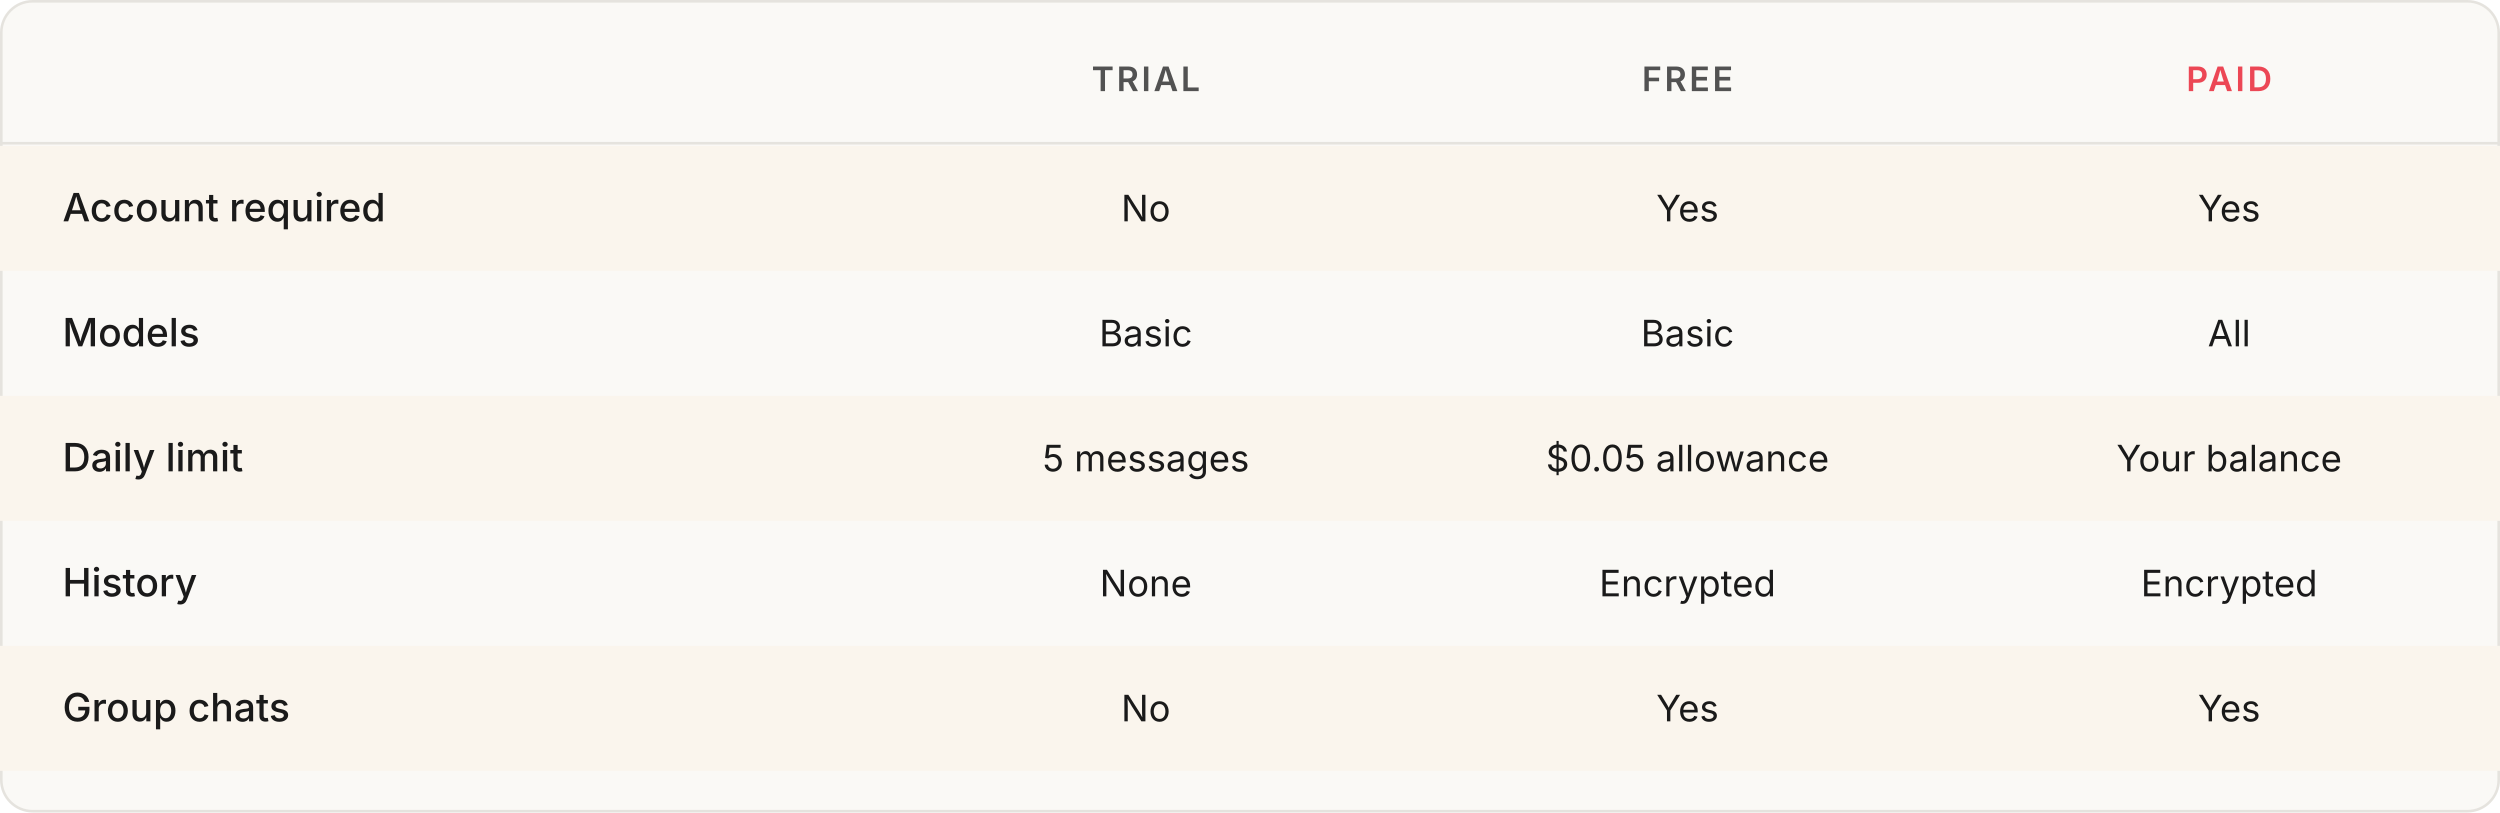
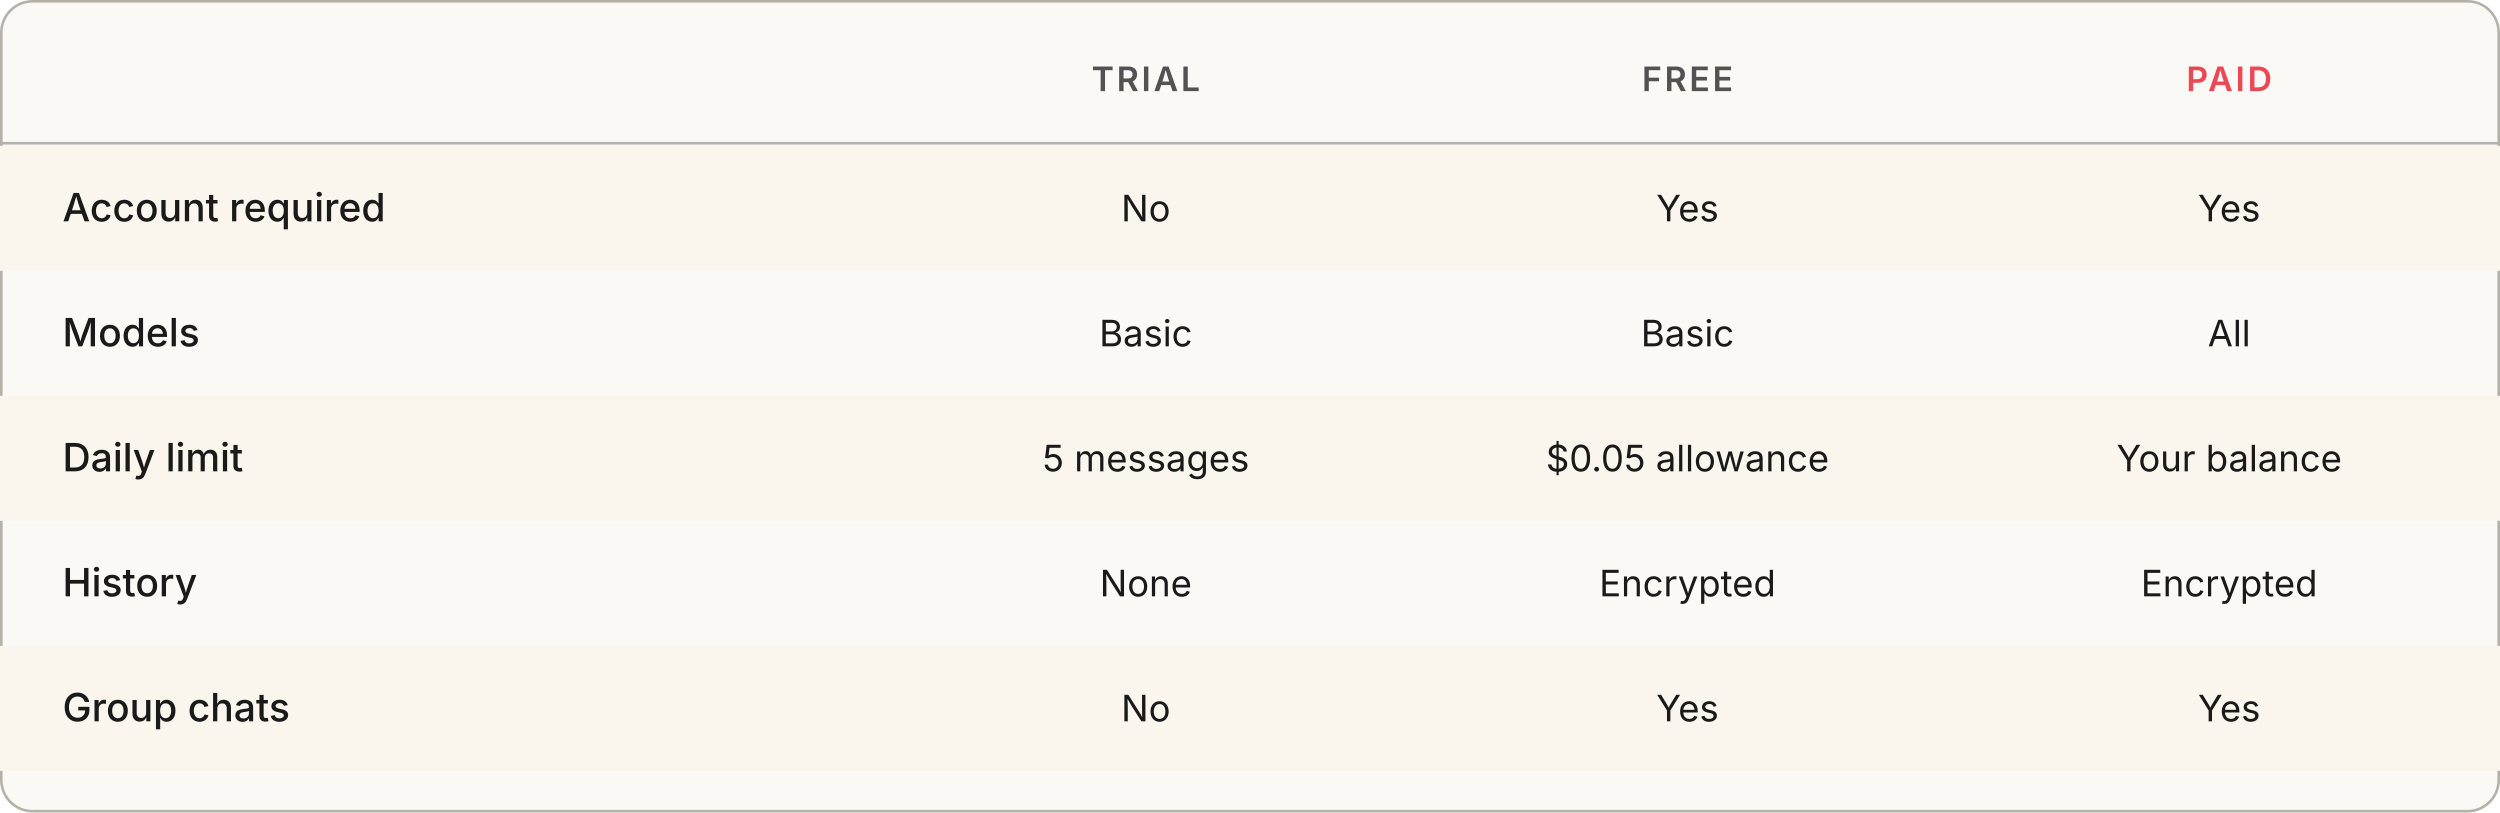
<svg xmlns="http://www.w3.org/2000/svg" viewBox="0 0 960 312" width="100%">
-   <rect x="0.5" y="0.5" width="959" height="311" rx="12" fill="#faf9f6" stroke="#e5e3de" />
+   <rect x="0.5" y="0.5" width="959" height="311" rx="12" fill="#faf9f6" stroke="#b5b1a8" />
  <text x="440" y="35" font-family="-apple-system, BlinkMacSystemFont, &quot;Segoe UI&quot;, system-ui, sans-serif" font-size="13" font-weight="600" fill="#525252" text-anchor="middle" letter-spacing="0.08em">TRIAL</text>
  <text x="648" y="35" font-family="-apple-system, BlinkMacSystemFont, &quot;Segoe UI&quot;, system-ui, sans-serif" font-size="13" font-weight="600" fill="#525252" text-anchor="middle" letter-spacing="0.08em">FREE</text>
  <text x="856" y="35" font-family="-apple-system, BlinkMacSystemFont, &quot;Segoe UI&quot;, system-ui, sans-serif" font-size="13" font-weight="600" fill="#ec4755" text-anchor="middle" letter-spacing="0.08em">PAID</text>
-   <line x1="0" y1="55" x2="960" y2="55" stroke="#e5e3de" />
+   <line x1="0" y1="55" x2="960" y2="55" stroke="#b5b1a8" />
  <rect x="0" y="56" width="960" height="48" fill="#faf5ed" />
  <text x="24" y="85" font-family="-apple-system, BlinkMacSystemFont, &quot;Segoe UI&quot;, system-ui, sans-serif" font-size="15" font-weight="500" fill="#1a1a1a">Account required</text>
  <text x="440" y="85" font-family="-apple-system, BlinkMacSystemFont, &quot;Segoe UI&quot;, system-ui, sans-serif" font-size="14" fill="#1a1a1a" text-anchor="middle">No</text>
  <text x="648" y="85" font-family="-apple-system, BlinkMacSystemFont, &quot;Segoe UI&quot;, system-ui, sans-serif" font-size="14" fill="#1a1a1a" text-anchor="middle">Yes</text>
  <text x="856" y="85" font-family="-apple-system, BlinkMacSystemFont, &quot;Segoe UI&quot;, system-ui, sans-serif" font-size="14" fill="#1a1a1a" text-anchor="middle">Yes</text>
  <text x="24" y="133" font-family="-apple-system, BlinkMacSystemFont, &quot;Segoe UI&quot;, system-ui, sans-serif" font-size="15" font-weight="500" fill="#1a1a1a">Models</text>
  <text x="440" y="133" font-family="-apple-system, BlinkMacSystemFont, &quot;Segoe UI&quot;, system-ui, sans-serif" font-size="14" fill="#1a1a1a" text-anchor="middle">Basic</text>
  <text x="648" y="133" font-family="-apple-system, BlinkMacSystemFont, &quot;Segoe UI&quot;, system-ui, sans-serif" font-size="14" fill="#1a1a1a" text-anchor="middle">Basic</text>
  <text x="856" y="133" font-family="-apple-system, BlinkMacSystemFont, &quot;Segoe UI&quot;, system-ui, sans-serif" font-size="14" fill="#1a1a1a" text-anchor="middle">All</text>
  <rect x="0" y="152" width="960" height="48" fill="#faf5ed" />
  <text x="24" y="181" font-family="-apple-system, BlinkMacSystemFont, &quot;Segoe UI&quot;, system-ui, sans-serif" font-size="15" font-weight="500" fill="#1a1a1a">Daily limit</text>
  <text x="440" y="181" font-family="-apple-system, BlinkMacSystemFont, &quot;Segoe UI&quot;, system-ui, sans-serif" font-size="14" fill="#1a1a1a" text-anchor="middle">5 messages</text>
  <text x="648" y="181" font-family="-apple-system, BlinkMacSystemFont, &quot;Segoe UI&quot;, system-ui, sans-serif" font-size="14" fill="#1a1a1a" text-anchor="middle">$0.05 allowance</text>
  <text x="856" y="181" font-family="-apple-system, BlinkMacSystemFont, &quot;Segoe UI&quot;, system-ui, sans-serif" font-size="14" fill="#1a1a1a" text-anchor="middle">Your balance</text>
  <text x="24" y="229" font-family="-apple-system, BlinkMacSystemFont, &quot;Segoe UI&quot;, system-ui, sans-serif" font-size="15" font-weight="500" fill="#1a1a1a">History</text>
  <text x="440" y="229" font-family="-apple-system, BlinkMacSystemFont, &quot;Segoe UI&quot;, system-ui, sans-serif" font-size="14" fill="#1a1a1a" text-anchor="middle">None</text>
  <text x="648" y="229" font-family="-apple-system, BlinkMacSystemFont, &quot;Segoe UI&quot;, system-ui, sans-serif" font-size="14" fill="#1a1a1a" text-anchor="middle">Encrypted</text>
  <text x="856" y="229" font-family="-apple-system, BlinkMacSystemFont, &quot;Segoe UI&quot;, system-ui, sans-serif" font-size="14" fill="#1a1a1a" text-anchor="middle">Encrypted</text>
  <rect x="0" y="248" width="960" height="48" fill="#faf5ed" />
  <text x="24" y="277" font-family="-apple-system, BlinkMacSystemFont, &quot;Segoe UI&quot;, system-ui, sans-serif" font-size="15" font-weight="500" fill="#1a1a1a">Group chats</text>
  <text x="440" y="277" font-family="-apple-system, BlinkMacSystemFont, &quot;Segoe UI&quot;, system-ui, sans-serif" font-size="14" fill="#1a1a1a" text-anchor="middle">No</text>
  <text x="648" y="277" font-family="-apple-system, BlinkMacSystemFont, &quot;Segoe UI&quot;, system-ui, sans-serif" font-size="14" fill="#1a1a1a" text-anchor="middle">Yes</text>
  <text x="856" y="277" font-family="-apple-system, BlinkMacSystemFont, &quot;Segoe UI&quot;, system-ui, sans-serif" font-size="14" fill="#1a1a1a" text-anchor="middle">Yes</text>
</svg>
